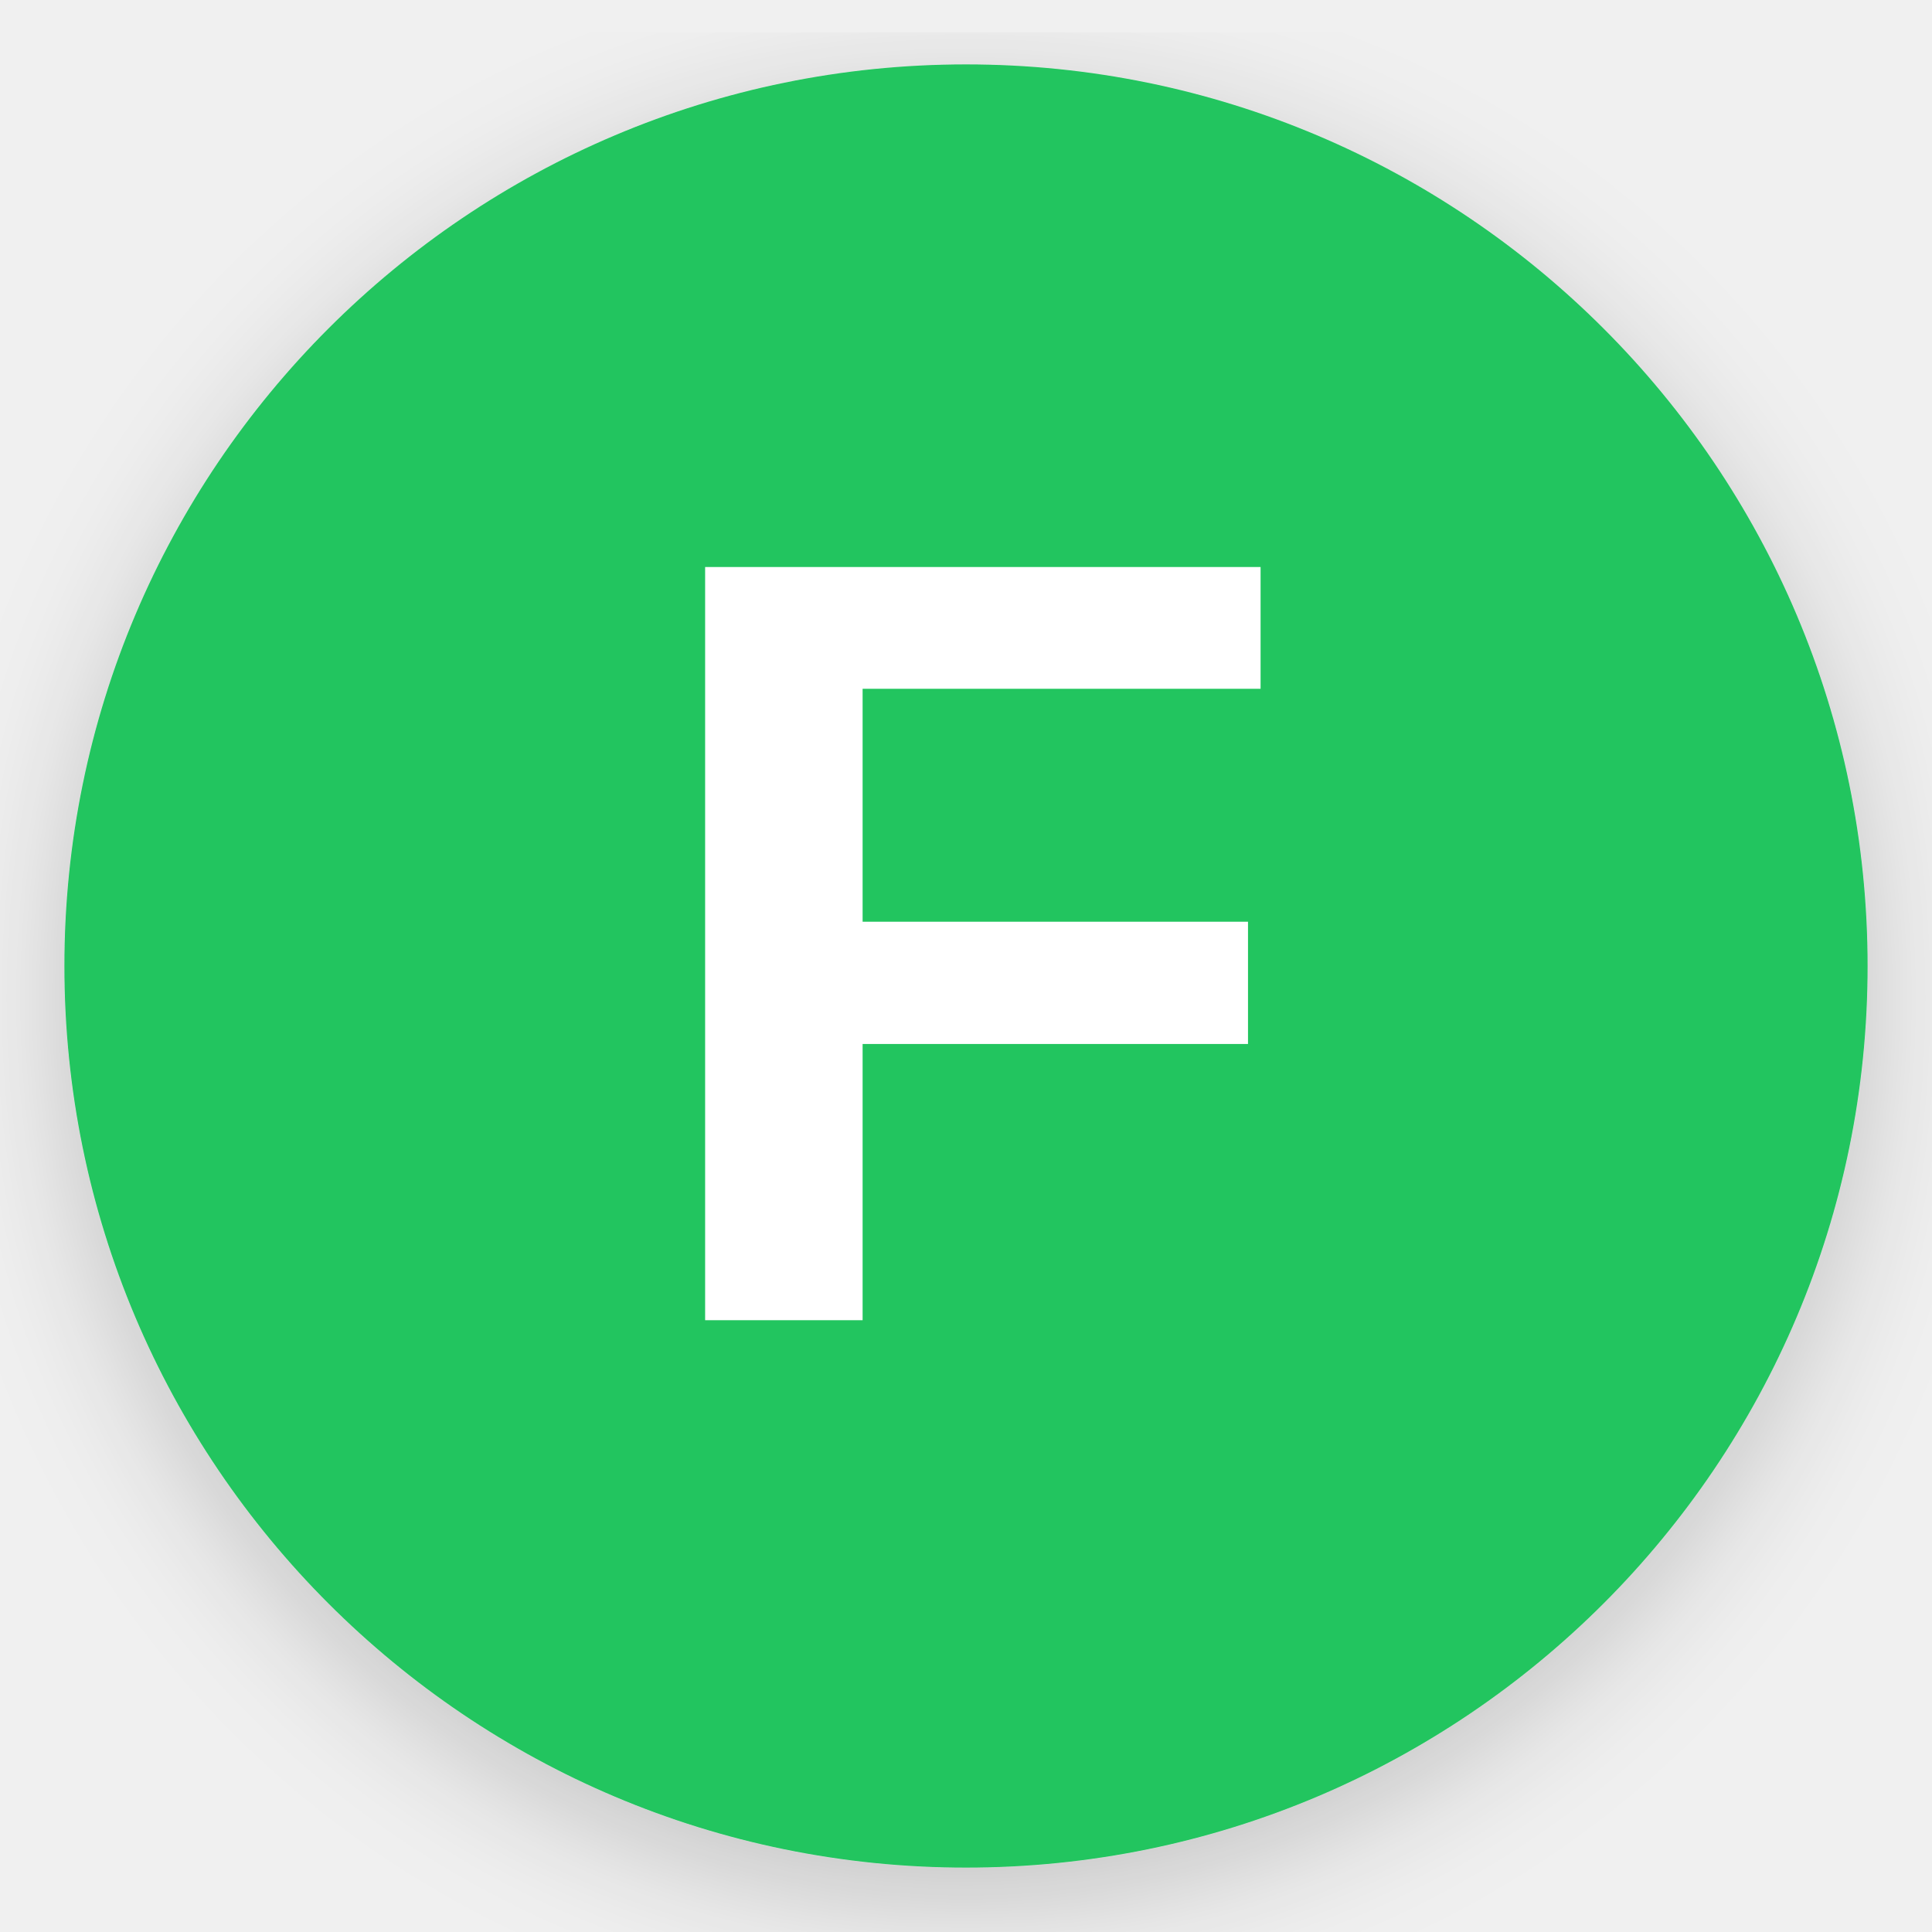
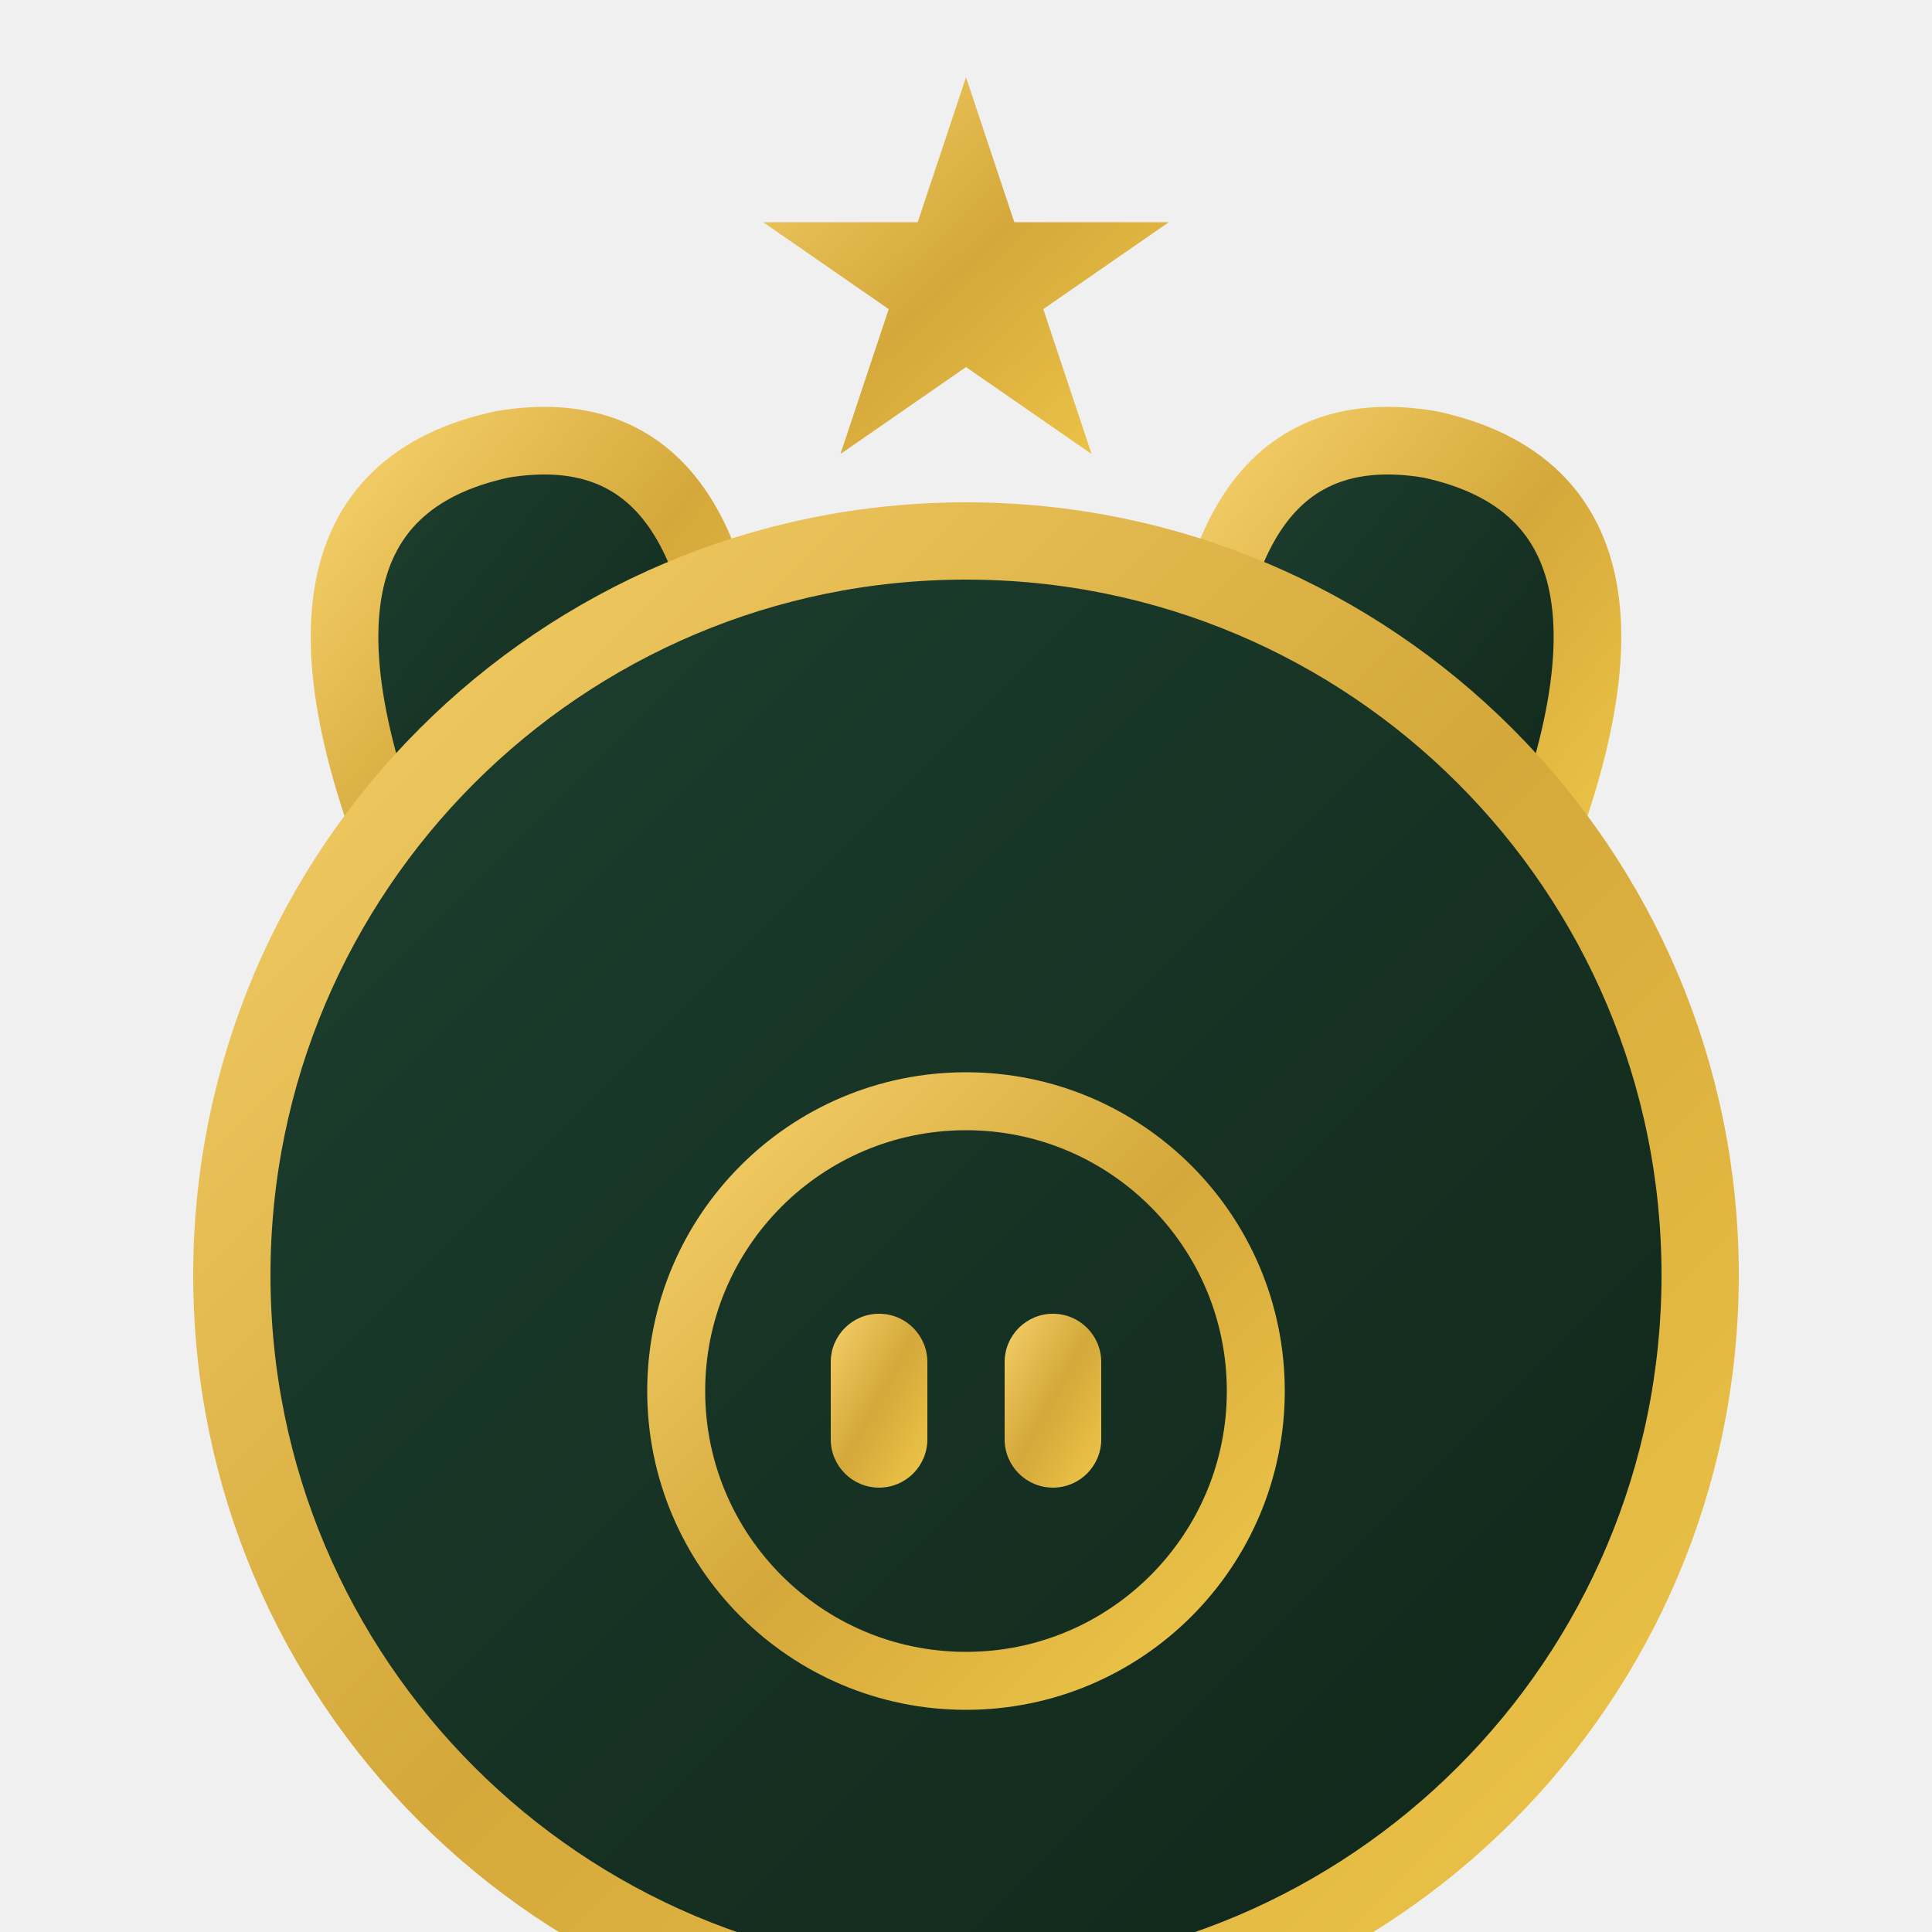
- <svg xmlns="http://www.w3.org/2000/svg" viewBox="0 0 60 60" width="60" height="60">
+ <svg xmlns="http://www.w3.org/2000/svg" viewBox="0 0 100 100" fill="none">
  <defs>
-     <filter id="shadow" x="-10%" y="-10%" width="120%" height="120%">
-       <feDropShadow dx="0" dy="1" stdDeviation="2" flood-color="#00000030" />
-     </filter>
+     <linearGradient id="goldF" x1="0%" y1="0%" x2="100%" y2="100%">
+       <stop offset="0%" stop-color="#F5D06A" />
+       <stop offset="50%" stop-color="#D4A83A" />
+       <stop offset="100%" stop-color="#F0C84A" />
+     </linearGradient>
+     <linearGradient id="greenF" x1="0%" y1="0%" x2="100%" y2="100%">
+       <stop offset="0%" stop-color="#1e4030" />
+       <stop offset="100%" stop-color="#0f2518" />
+     </linearGradient>
  </defs>
-   <circle cx="30" cy="30" r="28" fill="#22c55e" filter="url(#shadow)" />
-   <text x="30" y="41" font-size="34" font-weight="800" fill="white" text-anchor="middle" font-family="Arial, sans-serif">F</text>
+   <path d="M50 4 L52.5 11.5 L60.5 11.5 L54 16 L56.5 23.5 L50 19 L43.5 23.5 L46 16 L39.5 11.5 L47.5 11.5 Z" fill="url(#goldF)" />
+   <path d="M22 48 Q12 26 26 23 Q38 21 38 40 Z" fill="url(#greenF)" stroke="url(#goldF)" stroke-width="3.5" stroke-linejoin="round" />
+   <path d="M78 48 Q88 26 74 23 Q62 21 62 40 Z" fill="url(#greenF)" stroke="url(#goldF)" stroke-width="3.5" stroke-linejoin="round" />
+   <circle cx="50" cy="66" r="38" fill="url(#greenF)" stroke="url(#goldF)" stroke-width="4" />
+   <circle cx="50" cy="72" r="15" fill="none" stroke="url(#goldF)" stroke-width="3" />
+   <rect x="43" y="68" width="5" height="9" rx="2.5" fill="url(#goldF)" />
+   <rect x="52" y="68" width="5" height="9" rx="2.5" fill="url(#goldF)" />
</svg>
